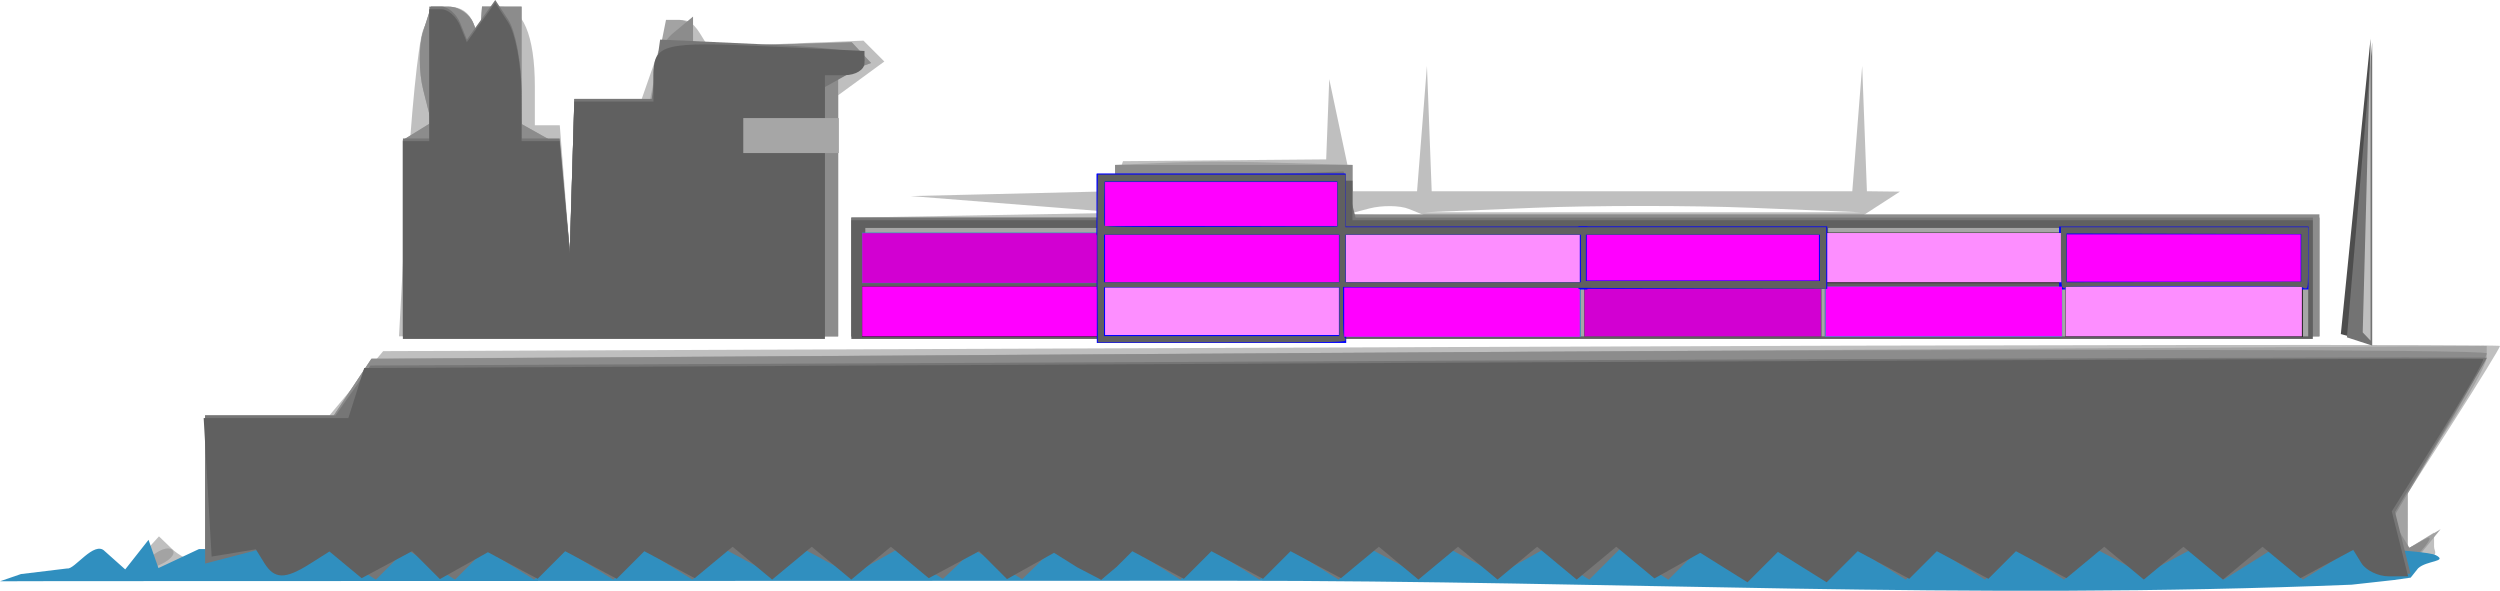
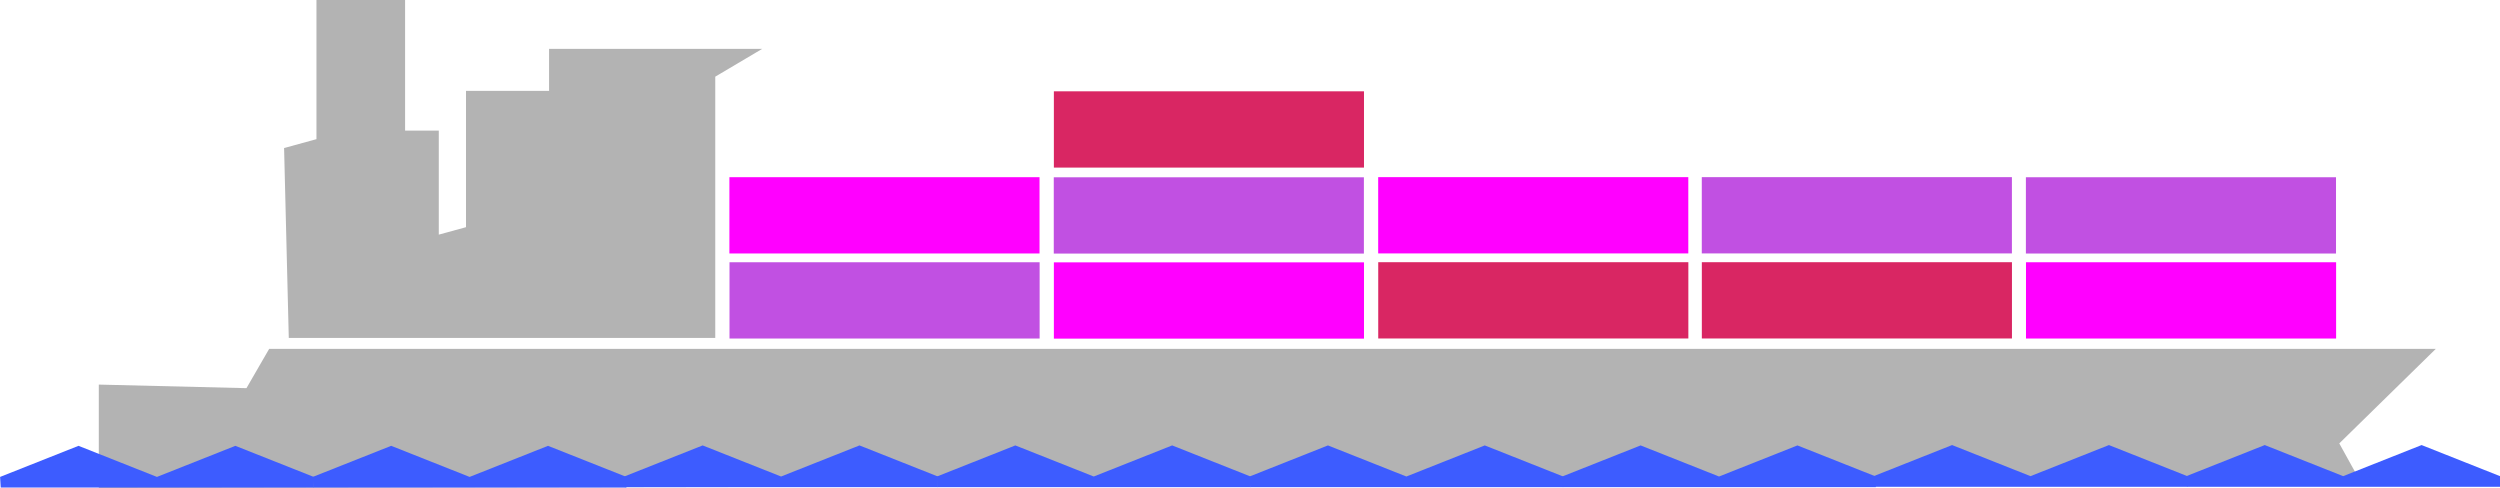
- <svg xmlns="http://www.w3.org/2000/svg" width="189.553" height="44.795" version="1.1" viewBox="0 0 189.553 44.795" id="svg124" xmlnsSvg="http://www.w3.org/2000/svg">
-   <defs id="defs128" />
-   <g transform="translate(-75.3 -76.63)" id="g82">
-     <g transform="translate(-30.15 -3.667)" id="g14">
-       <path fill="#bfbfbf" d="M116.41 122.17l1.093-1.206.95.917c.522.504 1.31.916 1.75.916h.8v-11h9.425l4.075-4.877 80.25-.311c44.138-.172 80.25-.208 80.25-.082 0 .127-1.575 2.693-3.5 5.702l-3.5 5.472v4.214l2-1.236v1.059c0 1.463 6.486 1.353-88.593 1.502l-86.093.136zm19.869-27.123c.317-5.912.882-11.537 1.257-12.5.789-2.027 3.068-2.326 3.805-.5l.504 1.25.08-1.25.078-1.25h1.393c1.683 0 2.607 2.155 2.607 6.082v2.918h1.89l.75 9.5.36-11.5h5.104l1.046-3c1.075-3.083 2.253-3.775 3.365-1.976l.632 1.023 11.768-.465 1.582 1.582-3.497 2.557v18.28h-33.3zm33.724 6.25v-4.5l20.5-.367-16-1.266 15.333-.367.76-2.28 15.407-.136.116-3.042.116-3.042.423 2c.232 1.1.639 3.012.903 4.25l.48 2.25h4.852l.75-9.5.36 9.5h31.89l.749-9.5.36 9.5 2.5.03-3 1.94 12.25.015 22.564.015v9h-111.31zm42.269-5.156c-.677-.274-2.027-.29-3-.037l-1.769.461 6 .074zm25.981-.088c-4.537-.185-11.962-.185-16.5 0l-8.25.337h33z" id="path2" />
-       <path fill="#a3a3a3" d="M116.73 122.68c.678-.683 1.485-.99 1.793-.683.308.308-.247.867-1.233 1.243l-1.793.683zm4.267-5.084v-5.792h9.756l2.865-4.315 160.38-.963-.004.889c-.003.489-1.35 2.914-2.996 5.39l-2.991 4.5-.004 2.308-.004 2.31 2.5-1.503-2.506 3.095-45.495-.23-2.361-1.514-1.037 1.678-39.602-.145-2.362-1.532-1.1 1.78-4.269-.135c-2.348-.073-4.8-.474-5.45-.89l-1.18-.756-1.086 1.756-33.887-.223-.74-.741-.742-.742-2.846 2.363-1.79-1.118-1.791-1.119-2.307 2.307-3.857-2.41-1.082 1.751-14.011-.208zm15-19.233v-7.441l2.162-1.336-.622-2.476c-.341-1.362-.348-3.338-.013-4.391l.607-1.915h1.35c.742 0 1.576.562 1.853 1.25l.505 1.25.079-1.25.079-1.25h3v8.9l2.85 1.6.407 4 .407 4 .168-5.75.168-5.75h5.75l1.2-6h1.025a1.03 1.03 0 011.025 1.03v1.03l12.033-.36 1.467 1.574-2.5.892v19.834h-33zm34 2.94v-4.5h20v-4l3.25-.142c3.317-.145 5.745-.136 11.5.042l3.25.1v4h73.314v9H170z" id="path4" />
-       <path fill="#8c8c8c" d="M121.68 123.15c-.376-.376-.683-3.083-.683-6.017V111.8h9.756l1.427-2.15 1.427-2.148 80.195-.493c44.107-.27 80.195-.236 80.195.078 0 .313-1.615 3.28-3.589 6.594l-3.588 6.024 1.315 2.128 1.18-.658c.65-.361.387.185-.585 1.215l-1.766 1.87-3.71-2.317-2.307 2.307-3.858-2.41-.517.837-.517.837h-16.117l-.517-.837-.517-.836-3.857 2.409-2.307-2.307-3.693 2.307-2.307-2.307-3.693 2.307-2.307-2.307-3.693 2.307-2.307-2.307-1.79 1.118-1.791 1.119-2.846-2.363-.74.74c-.406.406-4.304.806-8.661.889l-7.923.15-.543-.877-.542-.878-3.858 2.409-2.306-2.307-3.694 2.307-2.306-2.307-3.694 2.307-2.306-2.307-1.79 1.119-1.791 1.118-2.81-2.332-2.403 2.402-3.693-2.307-2.307 2.307-3.857-2.41-1.11 1.798-4.917-.177c-2.704-.098-5.223-.485-5.599-.86l-.682-.683-3.735 2.332-2.306-2.307-3.694 2.307-2.306-2.307-3.694 2.307-2.306-2.307-1.79 1.118-1.791 1.119-2.81-2.332-2.403 2.402-3.693-2.307-2.307 2.307-3.693-2.307-1.89 1.89zm14.317-24.791v-7.441l2.162-1.336-.621-2.476c-.342-1.362-.348-3.338-.014-4.391l.608-1.915h1.349c.742 0 1.576.563 1.854 1.25l.504 1.25.079-1.25.079-1.25h3v8.9l2.851 1.6.406 4 .407 4 .168-5.75.168-5.75h6v-1.878c0-1.032.675-2.437 1.5-3.122l1.5-1.245v2.306l12.033-.361 1.467 1.574-2.5.893V105.8h-33zm34 2.941v-4.5h20v-4h18v3.75h73.314v9.25h-111.31z" id="path6" />
-       <path fill="#308fbf" strokeWidth="0.465" d="M105.45 124.37l1.587-.547 3.518-.426c.537.105 2.05-2.142 2.837-1.31l1.552 1.384 1.768-2.244.751 2.143 3.076-1.443h4.844l4.189-1.023 82.489-.066c45.369-.036 76.507.725 78.079 1.555.944.498-.704.391-1.347.994l-.563.707-1.25.178-3.225.357c-29.34 1.196-55.464-.309-85.41-.3l-88.494.03z" id="path8" />
-       <path fill="#767676" d="M125.56 122.89l-.56-.906-3.998 1.045v-11.233h9.887l2.651-3.785 80.231-.358c44.127-.196 80.231-.299 80.231-.228 0 .071-1.566 2.73-3.48 5.908l-3.479 5.778.588 2.343.588 2.342h-1.55c-.851 0-1.821-.44-2.154-.98l-.606-.979-3.857 2.41-2.307-2.307-3.693 2.306-2.356-2.356-3.694 1.977-3.693-1.977-2.357 2.356-3.693-2.306-2.307 2.306-3.693-2.306-2.307 2.306-3.693-2.306-2.307 2.306-3.693-2.306-2.307 2.306-3.693-2.306-2.307 2.306-3.693-2.306-2.307 2.306-3.58-2.236-3.343 1.87-3.72-1.99-2.092 2.092-3.908-2.092-2.357 2.356-3.693-2.306-2.307 2.306-3.693-2.306-2.307 2.306-3.693-2.306-2.307 2.306-3.693-2.306-1.153 1.153-1.154 1.122-1.846-1.122-1.847-1.153-1.153 1.153-1.154 1.09-1.79-1.055-1.79-1.118-3.343 1.87-3.72-1.99-2.092 2.092-3.908-2.092-2.357 2.356-3.693-2.306-2.307 2.306-3.693-2.306-2.307 2.306-3.693-2.306-2.307 2.306-3.693-2.306-2.307 2.306-3.629-2.266-1.41.893c-1.805 1.143-2.654 1.147-3.353.017zm10.442-24.594v-7.5h2v-10h.917c.504 0 1.145.562 1.424 1.25l.507 1.25 2.152-3 .985 1.5c.541.825.991 3.187 1 5.25l.015 3.75h2.885l.383 4.25.383 4.25.174-5.75.175-5.75h5.861l.64-4.497 7.5.344c8.166.374 9.398.79 6.74 2.278l-1.74.974v18.901h-32zm34 3v-4.5h20v-2.853l17.323-.647.455 1.75.456 1.75h72.58v9h-110.81z" id="path10" />
-       <path fill="#606060" d="M125.48 122.97l-.634-1.026-3.35.553-.604-10.5h10.97l1.204-3.796 80.215-.395c44.118-.218 80.32-.348 80.445-.29.127.06-1.38 2.682-3.349 5.83l-3.58 5.722.62 2.464.618 2.464h-1.46c-.803 0-1.74-.45-2.08-1.002l-.62-1.003-4.006 2.144-2.872-2.383-3 2.49-3-2.49-3 2.49-3-2.49-2.873 2.383-3.821-2.045-2.092 2.092-3.908-2.092-2.092 2.092-3.908-2.092-2.356 2.356-3.694-2.306-2.306 2.306-3.581-2.236-3.474 1.944-1.448-1.201-1.447-1.201-3 2.49-3-2.49-3 2.49-3-2.49-3 2.49-3-2.49-2.873 2.383-3.821-2.045-2.092 2.092-3.908-2.092-2.092 2.092-3.908-2.092-1.178 1.178-1.178.991-1.79-.93-1.791-1.119-3.562 1.994-2.114-2.114-3.821 2.045-2.872-2.383-3 2.49-3-2.49-3 2.49-3-2.49-2.873 2.383-3.821-2.045-2.092 2.092-3.908-2.092-2.092 2.092-3.766-2.016-1.82 1.019-1.821 1.019-2.114-2.114-3.821 2.045-1.22-1.012-1.22-1.012-1.466.927c-1.905 1.205-2.706 1.19-3.483-.068zm10.516-24.473v-7.5h2v-10h.917c.504 0 1.145.563 1.424 1.25l.507 1.25 2.152-3 .985 1.5c.541.825.991 3.188 1 5.25l.015 3.75h2.885l.383 4.25.383 4.25.174-5.75.175-5.75h6V86.08c0-2.49.625-2.646 8.978-2.251l7.022.332v.918c0 .505-.675.918-1.5.918h-1.5v20h-32zm34 3v-4.5h20v-3h18v3h72.814v9H170z" id="path12" />
+ <svg xmlns="http://www.w3.org/2000/svg" width="185.066" height="36.122" viewBox="0 0 48.965 9.557" version="1.1" id="svg331">
+   <defs id="defs328" />
+   <g id="layer2" transform="translate(-139.4399,-159.7946)">
+     <path style="fill:#b3b3b3;stroke:#000000;stroke-width:0" d="m 144.712,166.627 h 42.436 l -1.891,1.852 0.445,0.804 -44.327,0.07 v -2.026 l 2.892,0.07 z" id="path750" />
+     <path style="fill:#b3b3b3;stroke:#000000;stroke-width:0" d="m 145.096,166.413 h 8.353 v -5.117 l 0.92,-0.545 h -4.175 v 0.823 h -1.627 v 2.67 l -0.533,0.146 v -2.037 h -0.66 v -2.558 h -1.736 v 2.725 l -0.634,0.174 z" id="path1468" />
+     <g id="g2550" transform="matrix(0.9382445,0,0,1,7.162497,-0.03455118)" style="fill:#3d5cff;fill-opacity:1">
+       <path style="fill:#3d5cff;fill-opacity:1;stroke:#000000;stroke-width:0" d="m 140.999,169.378 h 6.535 v -0.208 l -1.637,-0.609 -1.637,0.609 -1.637,-0.609 -1.637,0.609 z" id="path2405" />
+       <path style="fill:#3d5cff;fill-opacity:1;stroke:#000000;stroke-width:0" d="m 147.526,169.378 h 6.535 v -0.208 l -1.637,-0.609 -1.637,0.609 -1.637,-0.609 -1.637,0.609 z" id="path2405-3" />
+       <path style="fill:#3d5cff;fill-opacity:1;stroke:#000000;stroke-width:0" d="m 154.028,169.37 h 6.535 v -0.208 l -1.637,-0.609 -1.637,0.609 -1.637,-0.609 -1.637,0.609 z" id="path2405-5" />
+       <path style="fill:#3d5cff;fill-opacity:1;stroke:#000000;stroke-width:0" d="m 160.555,169.37 h 6.535 v -0.208 l -1.637,-0.609 -1.637,0.609 -1.637,-0.609 -1.637,0.609 z" id="path2405-3-3" />
+       <path style="fill:#3d5cff;fill-opacity:1;stroke:#000000;stroke-width:0" d="m 167.081,169.37 h 6.535 v -0.208 l -1.637,-0.609 -1.637,0.609 -1.637,-0.609 -1.637,0.609 z" id="path2405-7" />
+       <path style="fill:#3d5cff;fill-opacity:1;stroke:#000000;stroke-width:0" d="m 173.608,169.37 h 6.535 v -0.208 l -1.637,-0.609 -1.637,0.609 -1.637,-0.609 -1.637,0.609 z" id="path2405-3-7" />
+       <path style="fill:#3d5cff;fill-opacity:1;stroke:#000000;stroke-width:0" d="m 180.11,169.363 h 6.535 v -0.208 l -1.637,-0.609 -1.637,0.609 -1.637,-0.609 -1.637,0.609 z" id="path2405-5-1" />
+       <path style="fill:#3d5cff;fill-opacity:1;stroke:#000000;stroke-width:0" d="m 186.637,169.363 h 6.535 v -0.208 l -1.637,-0.609 -1.637,0.609 -1.637,-0.609 -1.637,0.609 z" id="path2405-3-3-9" />
    </g>
-     <g fill="#a6a6a6" transform="translate(-.75 -.75)" id="g42">
-       <path strokeWidth="1.008" d="M159.91 90.583H177.91V94.423H159.91z" id="path16" />
-       <path strokeWidth="1.048" d="M159.91 94.663H177.91V98.813H159.91z" id="path18" />
-       <path strokeWidth="0.995" d="M159.91 99.143H177.91V102.883H159.91z" id="path20" />
-       <path strokeWidth="1.048" d="M141.66 94.663H159.66V98.813H141.66z" id="path22" />
-       <path strokeWidth="0.995" d="M141.66 99.143H159.66V102.883H141.66z" id="path24" />
-       <path strokeWidth="1.048" d="M196.41 94.663H214.41V98.813H196.41z" id="path26" />
-       <path strokeWidth="0.995" d="M196.41 99.143H214.41V102.883H196.41z" id="path28" />
-       <path strokeWidth="1.048" d="M214.66 94.663H232.66V98.813H214.66z" id="path30" />
-       <path strokeWidth="0.995" d="M214.66 99.143H232.66V102.883H214.66z" id="path32" />
-       <path strokeWidth="1.048" d="M233.06 94.663H251.06V98.813H233.06z" id="path34" />
-       <path strokeWidth="0.995" d="M233.06 99.143H251.06V102.883H233.06z" id="path36" />
-       <path strokeWidth="1.048" d="M178.16 94.663H196.16V98.813H178.16z" id="path38" />
-       <path strokeWidth="0.995" d="M178.16 99.143H196.16V102.883H178.16z" id="path40" />
-     </g>
-     <g strokeWidth="1.008" transform="translate(-1.25 -.5)" id="g70">
-       <path fill="#4d4d4d" d="M160.16 90.683H178.16V94.523H160.16z" id="path44" />
-       <path fill="#262626" d="M160.16 94.763H178.16V98.603H160.16z" id="path46" />
-       <path fill="#404040" d="M160.16 98.843H178.16V102.683H160.16z" id="path48" />
-       <path fill="#308fbf" d="M141.91 94.763H159.91V98.603H141.91z" id="path50" />
-       <path fill="#262626" d="M141.91 98.843H159.91V102.683H141.91z" id="path52" />
-       <path fill="#308fbf" d="M196.66 94.763H214.66V98.603H196.66z" id="path54" />
-       <path fill="#595959" d="M196.66 98.843H214.66V102.683H196.66z" id="path56" />
-       <path fill="#262626" d="M214.91 94.763H232.91V98.603H214.91z" id="path58" />
-       <path fill="#308fbf" d="M214.91 98.843H232.91V102.683H214.91z" id="path60" />
-       <path fill="#4d4d4d" d="M233.16 94.763H251.16V98.603H233.16z" id="path62" />
-       <path fill="#262626" d="M233.16 98.843H251.16V102.683H233.16z" id="path64" />
-       <path fill="#8c8c8c" d="M178.41 94.763H196.41V98.603H178.41z" id="path66" />
-       <path fill="#308fbf" d="M178.41 98.843H196.41V102.683H178.41z" id="path68" />
-     </g>
-     <g transform="translate(85.164 76.833)" id="g80">
-       <path fill="#4d4d4d" strokeWidth="0.926" d="M167.62 25.125l2.251-22.375v23" id="path72" />
-       <path fill="#737373" strokeWidth="0.855" d="M168.082 25.375L170 3v23" id="path74" />
-       <path fill="#bfbfbf" strokeWidth="0.476" d="M169.28 25l.595-22.375v23" id="path76" />
-       <path fill="#a6a6a6" d="M46.492 8.75H53.74V11.402H46.492z" id="path78" />
-     </g>
+     <rect style="fill:#c150e2;stroke:#000000;stroke-width:0;fill-opacity:1" id="rect2671" width="6.074" height="1.494" x="153.728" y="164.931" />
+     <rect style="fill:#ff00ff;stroke:#000000;stroke-width:0" id="rect2671-2" width="6.074" height="1.494" x="160.081" y="164.933" />
+     <rect style="fill:#d92663;stroke:#000000;stroke-width:0;fill-opacity:1" id="rect2671-2-8" width="6.074" height="1.494" x="166.434" y="164.93" />
+     <rect style="fill:#d92663;stroke:#000000;stroke-width:0;fill-opacity:1" id="rect2671-2-8-0" width="6.074" height="1.494" x="172.772" y="164.93" />
+     <rect style="fill:#ff00ff;stroke:#000000;stroke-width:0" id="rect2671-2-8-0-0" width="6.074" height="1.494" x="179.121" y="164.931" />
+     <rect style="fill:#ff00ff;stroke:#000000;stroke-width:0" id="rect2671-9" width="6.074" height="1.494" x="153.726" y="163.265" />
+     <rect style="fill:#c150e2;stroke:#000000;stroke-width:0;fill-opacity:1" id="rect2671-2-84" width="6.074" height="1.494" x="160.079" y="163.267" />
+     <rect style="fill:#d92663;stroke:#000000;stroke-width:0;fill-opacity:1" id="rect2671-2-84-7" width="6.074" height="1.494" x="160.081" y="161.583" />
+     <rect style="fill:#ff00ff;stroke:#000000;stroke-width:0" id="rect2671-2-8-8" width="6.074" height="1.494" x="166.433" y="163.264" />
+     <rect style="fill:#c150e2;stroke:#000000;stroke-width:0;fill-opacity:1" id="rect2671-2-8-0-7" width="6.074" height="1.494" x="172.771" y="163.264" />
+     <rect style="fill:#c150e2;stroke:#000000;stroke-width:0;fill-opacity:1" id="rect2671-2-8-0-0-8" width="6.074" height="1.494" x="179.119" y="163.266" />
  </g>
-   <path fill="#d200d2" fillOpacity="1" stroke="#00f" strokeWidth="0.085" d="M65.374 19.564v-1.885h17.91v3.77h-17.91z" id="path84" style="stroke-width:0;stroke-dasharray:none" />
-   <path fill="#d200d2" fillOpacity="1" stroke="#00f" strokeWidth="0.085" d="M120.142 23.617v-1.885h17.91v3.771h-17.91z" id="path86" style="stroke-width:0;stroke-dasharray:none" />
-   <path fill="red" stroke="#00f" strokeWidth="0.085" d="M156.622 19.564v-1.885h17.91v3.77h-17.91z" id="path88" />
-   <path fill="#f0f" stroke="#00f" strokeWidth="0.085" d="M156.716 19.564v-1.791h17.722v3.582h-17.722z" id="path90" style="stroke-width:0;stroke-dasharray:none" />
-   <path fill="#f0f" stroke="#00f" strokeWidth="0.085" d="M65.374 23.617v-1.885h17.91v3.771h-17.91z" id="path92" style="stroke-width:0;stroke-dasharray:none" />
-   <path fill="#f2f2f2" stroke="#00f" strokeWidth="0.085" d="M101.948 19.564v-1.885h17.911v3.77h-17.911z" id="path94" />
-   <path fill="#f0f" stroke="#00f" strokeWidth="0.085" d="M138.429 23.617v-1.885h17.91v3.771h-17.91z" id="path96" style="stroke-width:0;stroke-dasharray:none" />
-   <path fill="#00f" stroke="#00f" strokeWidth="0.085" d="M83.661 19.564v-1.885h17.91v3.77h-17.91z" id="path98" />
-   <path fill="#00f" stroke="#00f" strokeWidth="0.085" d="M83.661 23.617v-1.885h17.91v3.771h-17.91z" id="path100" />
-   <path fill="#fd8eff" fillOpacity="1" stroke="#00f" strokeWidth="0.085" d="M156.622 23.617v-1.885h17.91v3.771h-17.91z" id="path102" style="stroke-width:0;stroke-dasharray:none" />
-   <path fill="#fd8eff" fillOpacity="1" stroke="#00f" strokeWidth="0.12" d="M138.444 19.534v-1.866h17.864V21.4h-17.864z" id="path104" style="stroke-width:0;stroke-dasharray:none" />
-   <path fill="#00f" stroke="#00f" strokeWidth="0.12" d="M83.653 15.501v-1.833h17.864v3.596l-8.932.035-8.932.035z" id="path106" />
-   <path fill="red" stroke="#00f" strokeWidth="0.12" d="M83.653 15.468v-1.8h17.864v3.6H83.653z" id="path108" />
-   <path fill="#fd8eff" fillOpacity="1" stroke="#00f" strokeWidth="0.12" d="M83.787 23.6v-1.8h17.73v3.6h-17.73z" id="path110" style="stroke-width:0;stroke-dasharray:none" />
-   <path fill="#f0f" stroke="#00f" strokeWidth="0.12" d="M83.787 15.468v-1.666h17.597v3.332H83.787z" id="path112" style="stroke-width:0;stroke-dasharray:none" />
-   <path fill="#f0f" stroke="#00f" strokeWidth="0.12" d="M83.787 19.6v-1.8h17.73v3.6h-17.73z" id="path114" style="stroke-width:0;stroke-dasharray:none" />
-   <path fill="#f0f" stroke="#00f" strokeWidth="0.12" d="M101.917 23.667V21.8h17.864v3.733h-17.864z" id="path116" style="stroke-width:0;stroke-dasharray:none" />
-   <path fill="red" stroke="#00f" strokeWidth="0.12" d="M120.18 19.534v-1.866h17.864V21.4h-17.863z" id="path118" />
-   <path fill="#f0f" stroke="#00f" strokeWidth="0.12" d="M120.314 19.534V17.8h17.597v3.466h-17.597z" id="path120" style="stroke-width:0;stroke-dasharray:none" />
-   <path fill="#fd8eff" fillOpacity="1" stroke="#00f" strokeWidth="0.12" d="M102.05 19.6v-1.8h17.731v3.6H102.05z" id="path122" style="stroke-width:0;stroke-dasharray:none" />
-   <circle id="path1014" style="fill:#606060;stroke:#000000" cx="75.734" cy="16.893" r="0" />
-   <path style="fill:#606060;stroke:#000000;stroke-width:0;stroke-dasharray:none" d="m 83.212,21.709 c -0.016,-2.336 -0.015,-5.197 5.96e-4,-6.359 l 0.029,-2.112 h 9.39 9.39 v 1.993 1.993 h 18.222 18.222 v 2.337 2.337 l -18.317,-0.071 -18.317,-0.071 v 1.909 c 0,1.21 0.035,1.909 0.095,1.909 0.052,0 0.095,0.085 0.095,0.19 0,0.189 -0.063,0.19 -9.391,0.19 h -9.391 z m 18.336,1.922 v -1.851 h -8.921 -8.921 v 1.851 1.851 h 8.921 8.921 z m 0,-4.033 V 17.795 H 92.627 83.706 V 19.598 21.401 h 8.921 8.921 z m 18.317,0 v -1.803 h -8.921 -8.921 V 19.598 21.401 h 8.921 8.921 z m 18.127,-0.047 v -1.756 h -8.874 -8.874 v 1.756 1.756 h 8.874 8.874 z m -36.586,-4.081 V 13.761 H 92.579 83.753 l -0.026,1.61 c -0.014,0.885 -0.005,1.665 0.021,1.733 0.038,0.099 1.726,0.118 8.852,0.098 l 8.805,-0.024 z" id="path1085" />
-   <path style="fill:#606060;stroke:#000000;stroke-width:0;stroke-dasharray:none" d="m 156.355,21.753 c -0.057,-0.069 -0.095,-0.99 -0.095,-2.322 V 17.225 l 9.372,4.8e-5 9.372,4.7e-5 v 2.325 c 0,2.238 -0.007,2.325 -0.184,2.325 -0.101,0 -0.211,-0.043 -0.243,-0.095 -0.038,-0.062 -3.149,-0.095 -9.022,-0.095 -5.912,0 -8.963,0.032 -8.963,0.095 0,0.128 -0.121,0.114 -0.237,-0.027 z m 18.127,-2.203 v -1.803 l -8.897,-0.024 -8.897,-0.024 v 1.852 1.852 l 8.897,-0.024 8.897,-0.024 z" id="path1087" />
</svg>
